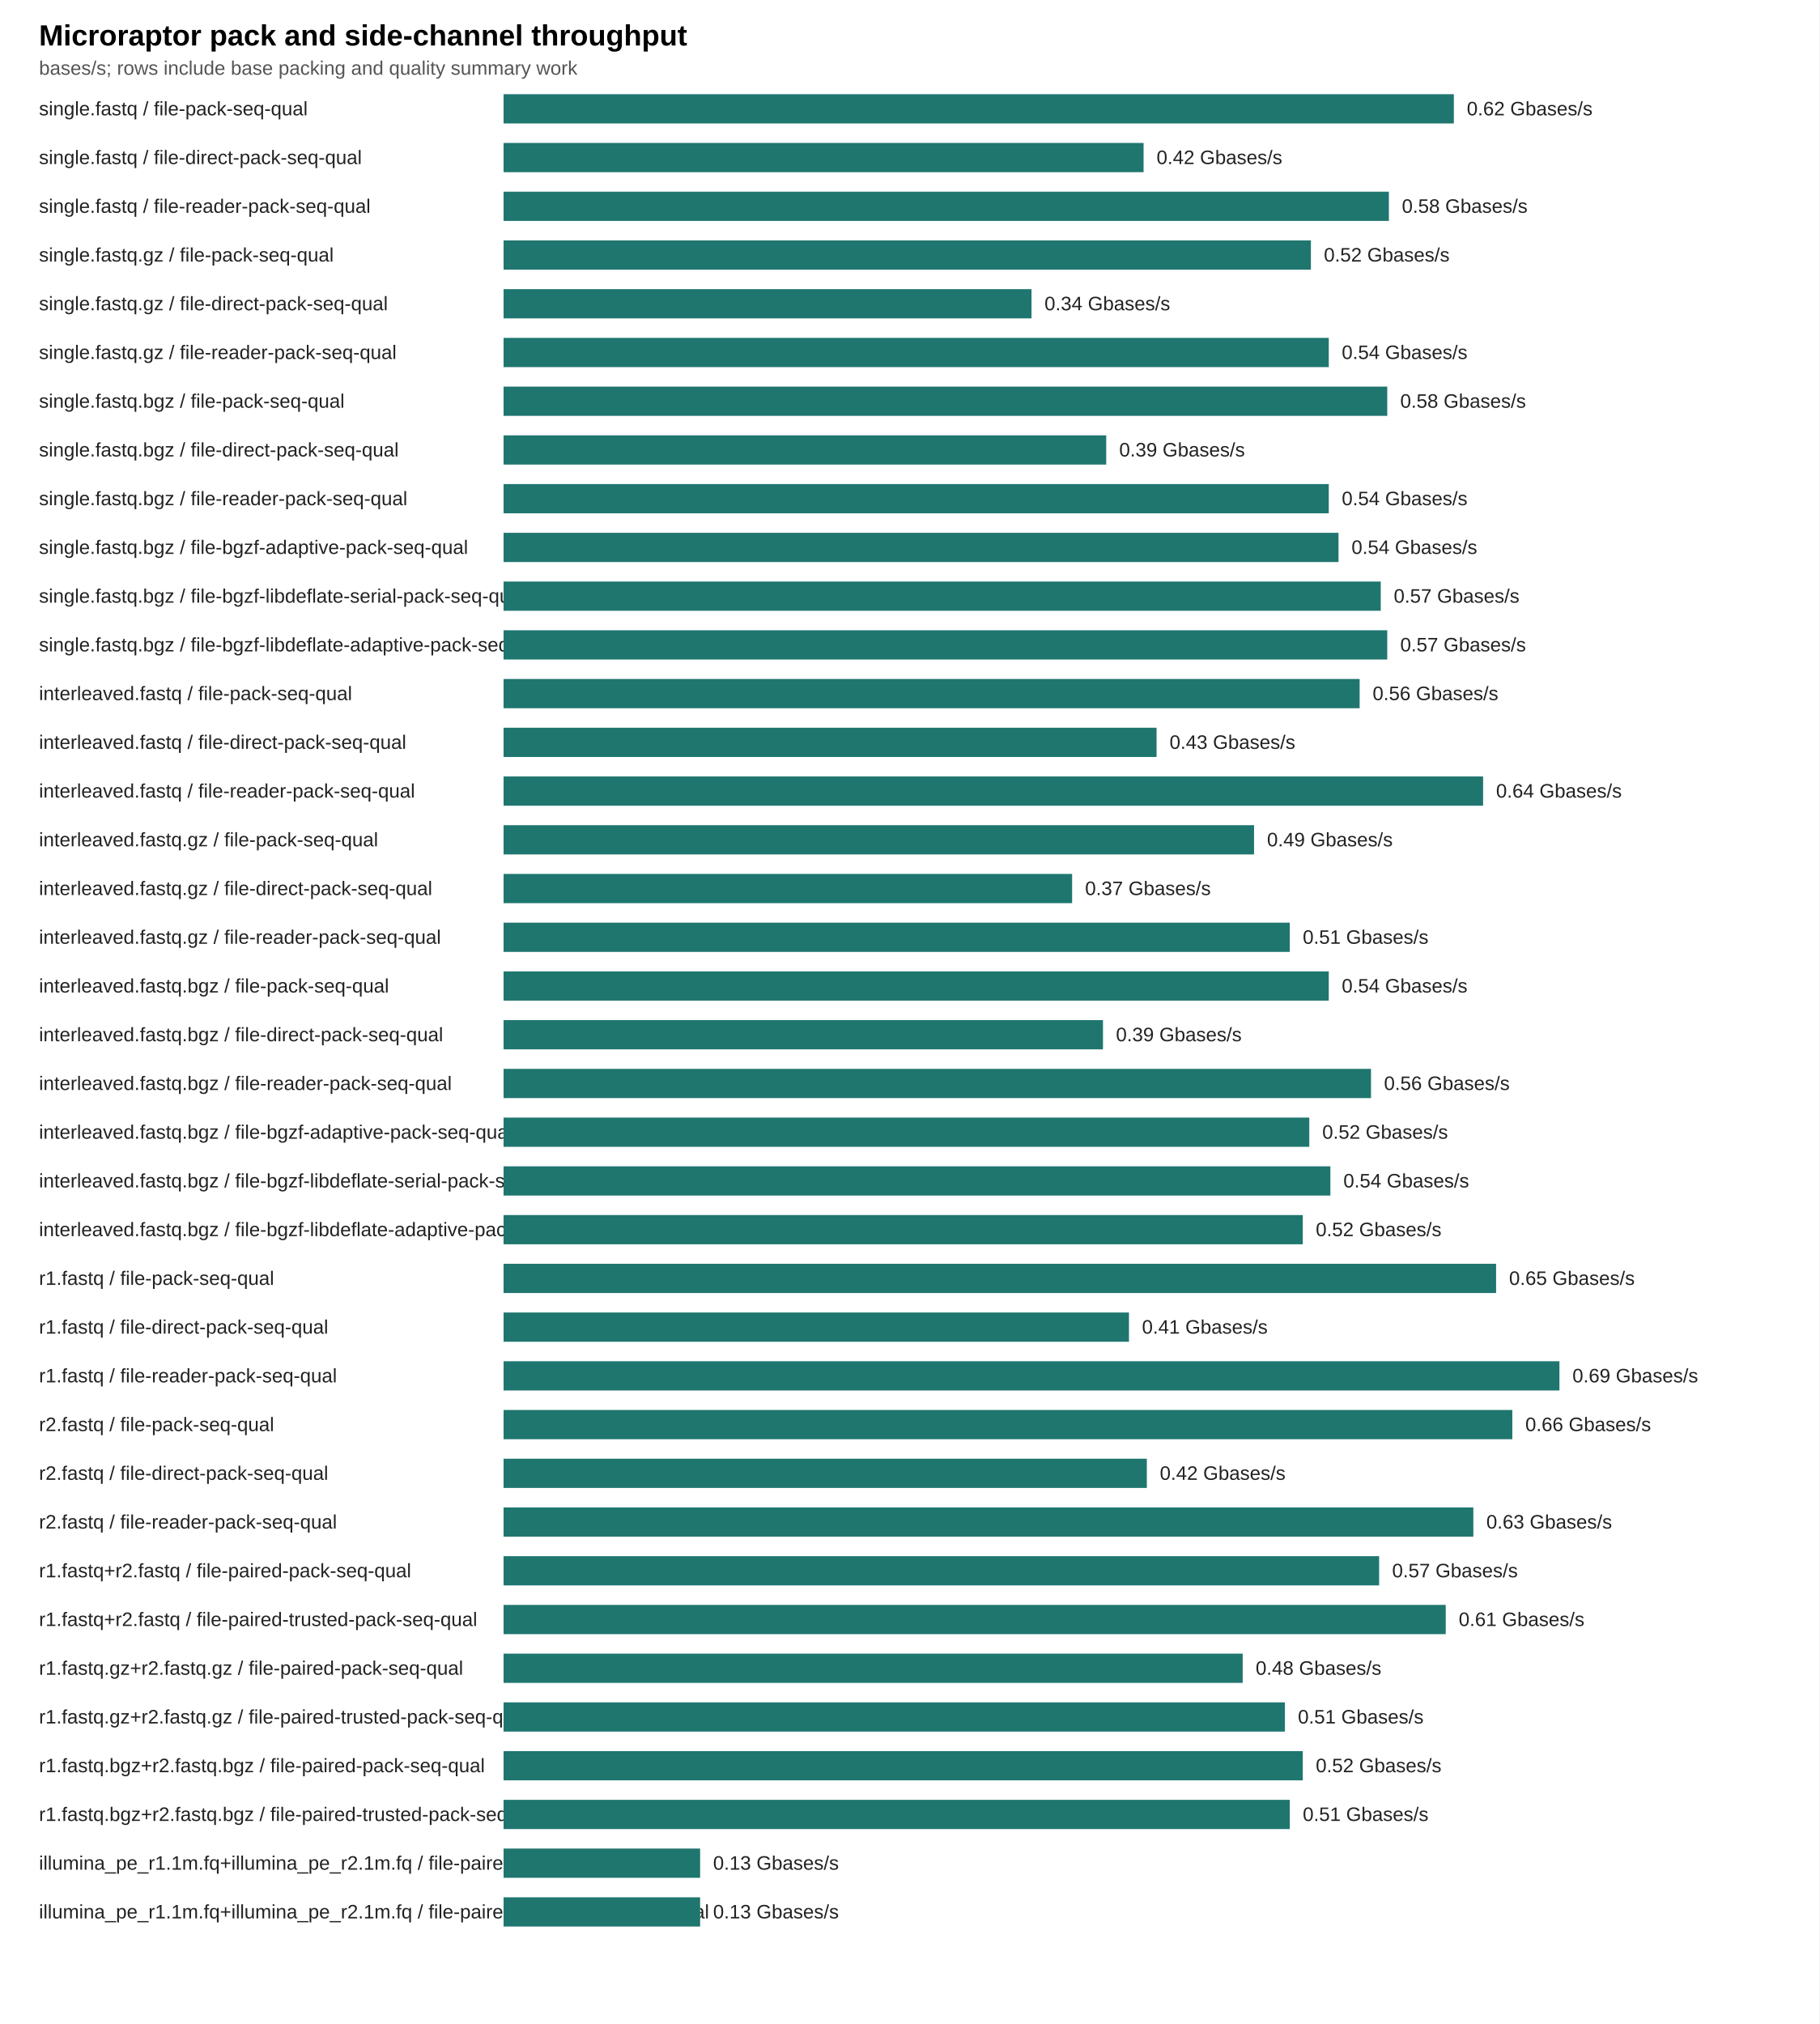
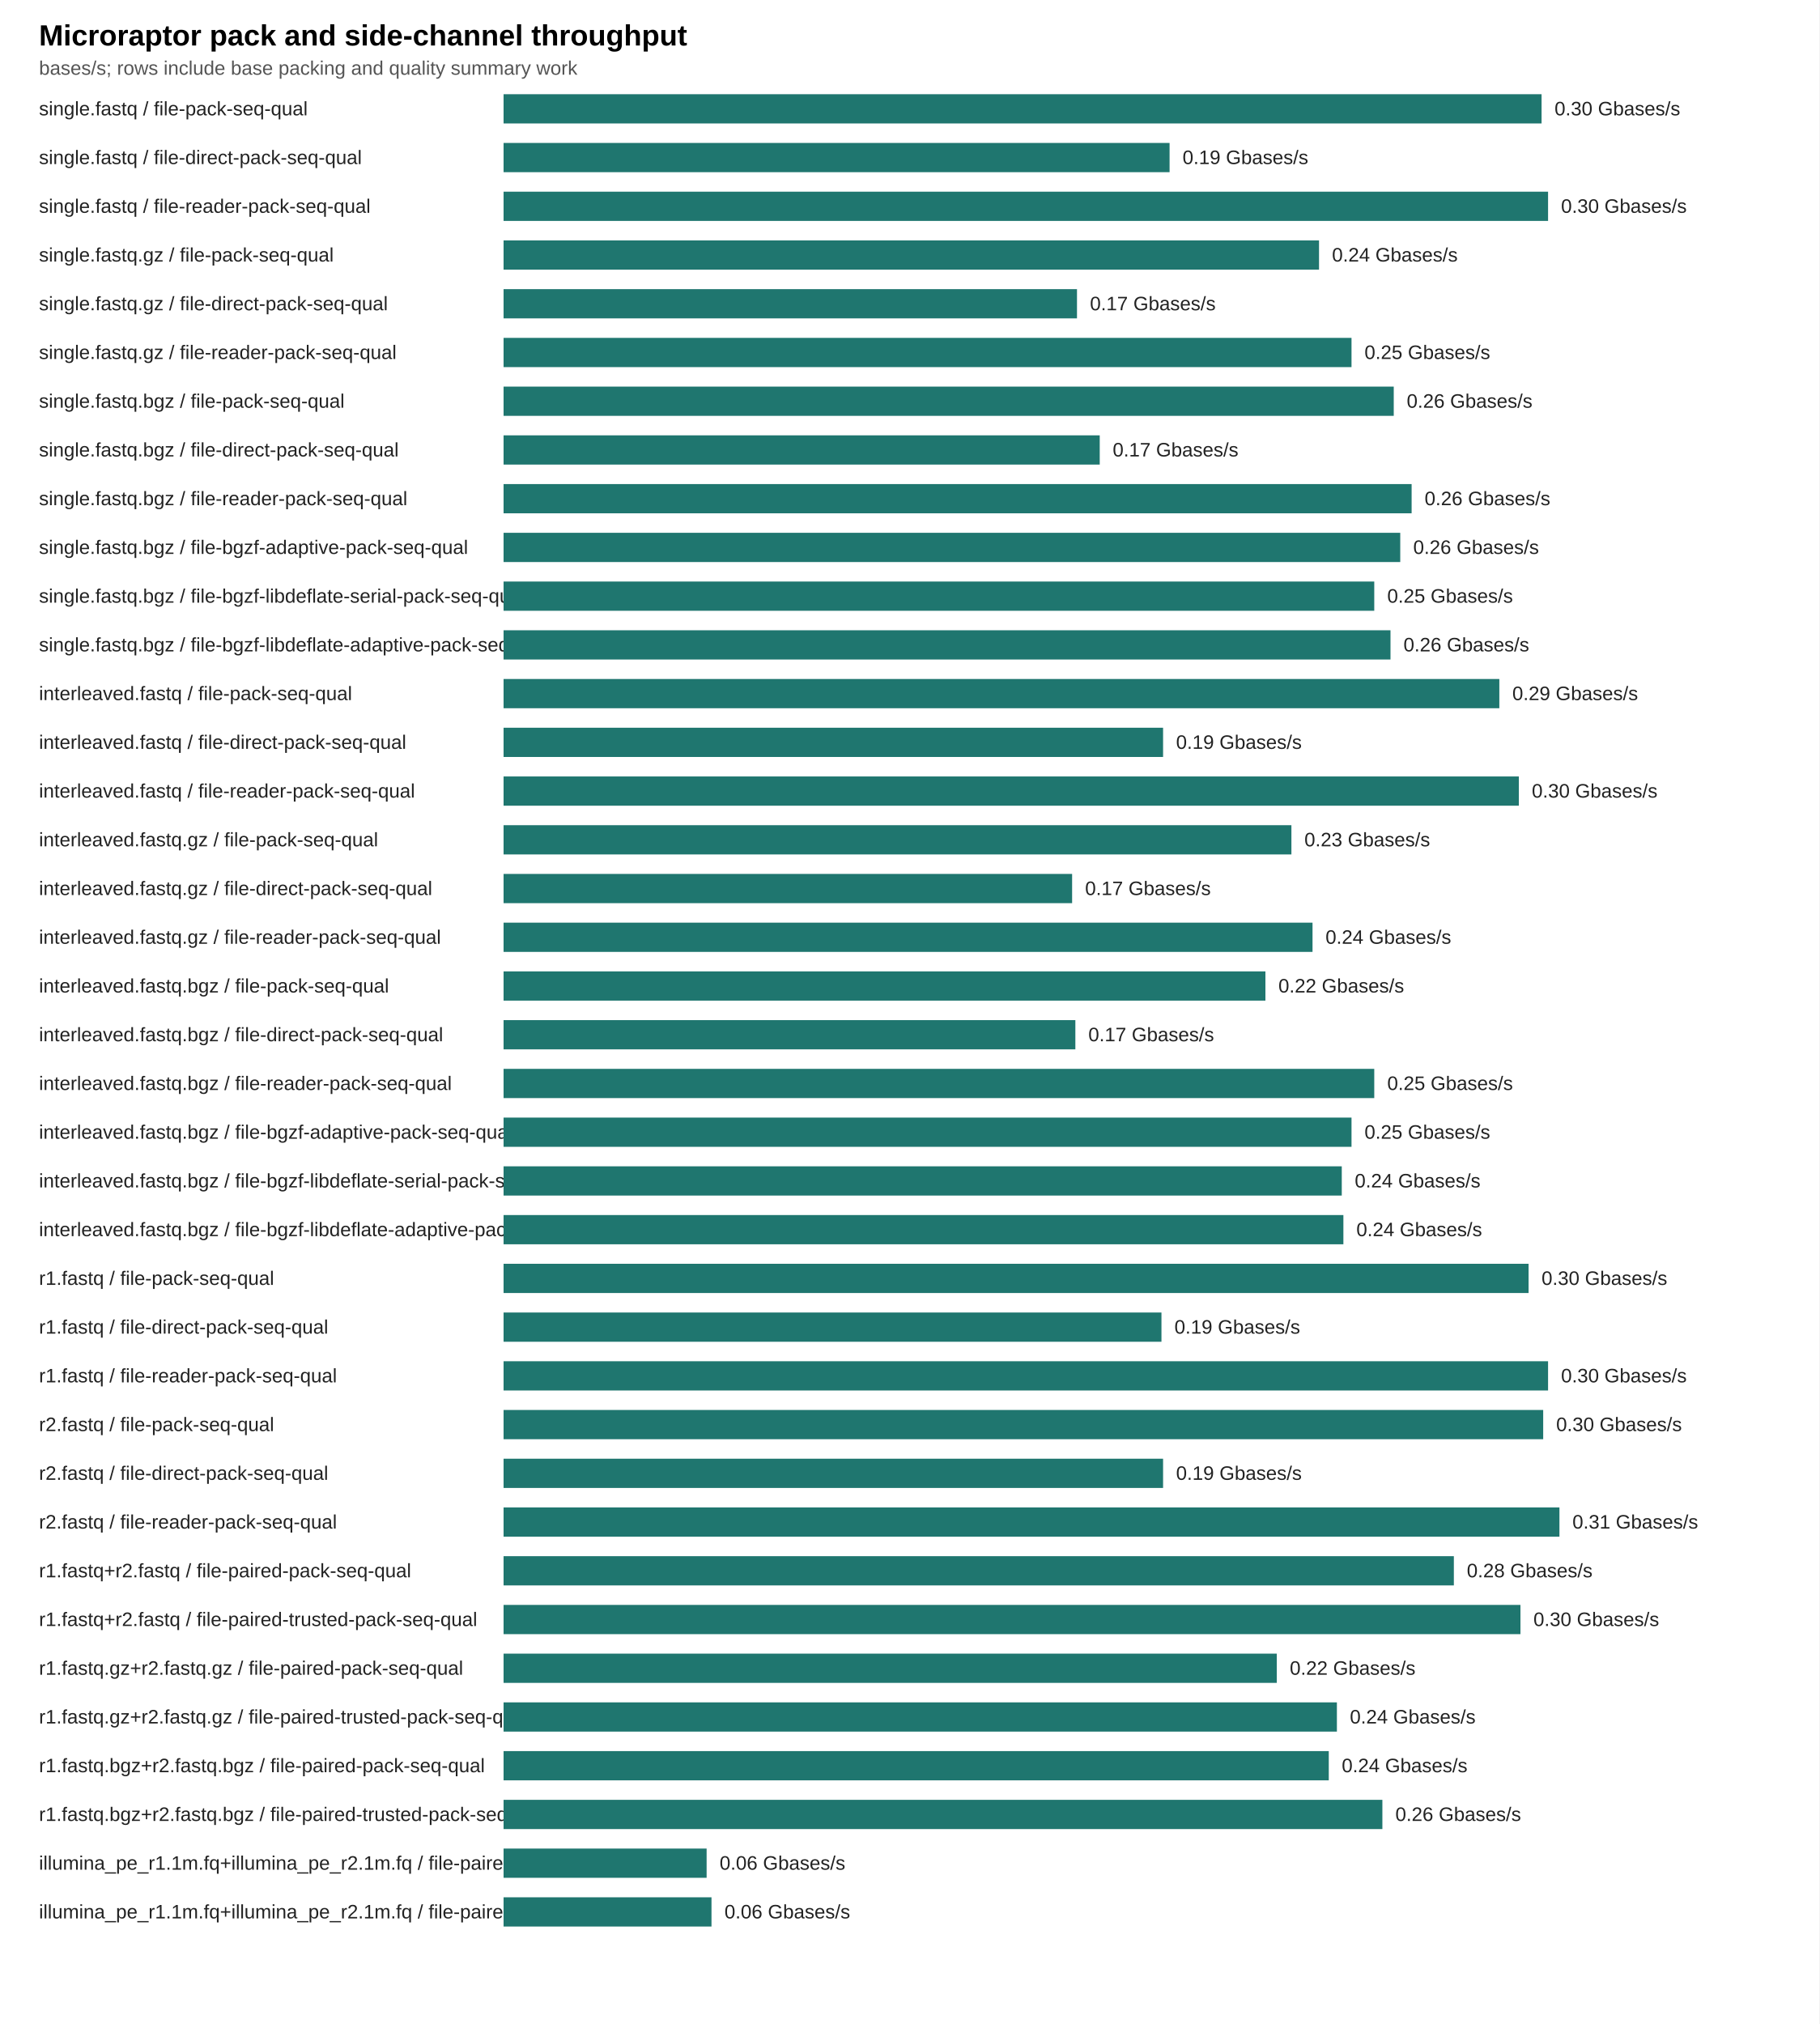
<svg xmlns="http://www.w3.org/2000/svg" width="1120" height="1246" viewBox="0 0 1120 1246">
  <rect width="100%" height="100%" fill="white" />
  <text x="24" y="28" font-family="Arial, sans-serif" font-size="18" font-weight="700">Microraptor pack and side-channel throughput</text>
  <text x="24" y="46" font-family="Arial, sans-serif" font-size="12" fill="#555">bases/s; rows include base packing and quality summary work</text>
  <text x="24" y="71" font-family="Arial, sans-serif" font-size="12" fill="#222">single.fastq / file-pack-seq-qual</text>
-   <rect x="310" y="58" width="585" height="18" fill="#1f766f" />
-   <text x="903" y="71" font-family="Arial, sans-serif" font-size="12" fill="#222">0.62 Gbases/s</text>
+   <rect x="310" y="58" width="639" height="18" fill="#1f766f" />
+   <text x="957" y="71" font-family="Arial, sans-serif" font-size="12" fill="#222">0.30 Gbases/s</text>
  <text x="24" y="101" font-family="Arial, sans-serif" font-size="12" fill="#222">single.fastq / file-direct-pack-seq-qual</text>
-   <rect x="310" y="88" width="394" height="18" fill="#1f766f" />
-   <text x="712" y="101" font-family="Arial, sans-serif" font-size="12" fill="#222">0.42 Gbases/s</text>
+   <rect x="310" y="88" width="410" height="18" fill="#1f766f" />
+   <text x="728" y="101" font-family="Arial, sans-serif" font-size="12" fill="#222">0.19 Gbases/s</text>
  <text x="24" y="131" font-family="Arial, sans-serif" font-size="12" fill="#222">single.fastq / file-reader-pack-seq-qual</text>
-   <rect x="310" y="118" width="545" height="18" fill="#1f766f" />
-   <text x="863" y="131" font-family="Arial, sans-serif" font-size="12" fill="#222">0.58 Gbases/s</text>
+   <rect x="310" y="118" width="643" height="18" fill="#1f766f" />
+   <text x="961" y="131" font-family="Arial, sans-serif" font-size="12" fill="#222">0.30 Gbases/s</text>
  <text x="24" y="161" font-family="Arial, sans-serif" font-size="12" fill="#222">single.fastq.gz / file-pack-seq-qual</text>
-   <rect x="310" y="148" width="497" height="18" fill="#1f766f" />
-   <text x="815" y="161" font-family="Arial, sans-serif" font-size="12" fill="#222">0.52 Gbases/s</text>
+   <rect x="310" y="148" width="502" height="18" fill="#1f766f" />
+   <text x="820" y="161" font-family="Arial, sans-serif" font-size="12" fill="#222">0.24 Gbases/s</text>
  <text x="24" y="191" font-family="Arial, sans-serif" font-size="12" fill="#222">single.fastq.gz / file-direct-pack-seq-qual</text>
-   <rect x="310" y="178" width="325" height="18" fill="#1f766f" />
-   <text x="643" y="191" font-family="Arial, sans-serif" font-size="12" fill="#222">0.34 Gbases/s</text>
+   <rect x="310" y="178" width="353" height="18" fill="#1f766f" />
+   <text x="671" y="191" font-family="Arial, sans-serif" font-size="12" fill="#222">0.17 Gbases/s</text>
  <text x="24" y="221" font-family="Arial, sans-serif" font-size="12" fill="#222">single.fastq.gz / file-reader-pack-seq-qual</text>
-   <rect x="310" y="208" width="508" height="18" fill="#1f766f" />
-   <text x="826" y="221" font-family="Arial, sans-serif" font-size="12" fill="#222">0.54 Gbases/s</text>
+   <rect x="310" y="208" width="522" height="18" fill="#1f766f" />
+   <text x="840" y="221" font-family="Arial, sans-serif" font-size="12" fill="#222">0.25 Gbases/s</text>
  <text x="24" y="251" font-family="Arial, sans-serif" font-size="12" fill="#222">single.fastq.bgz / file-pack-seq-qual</text>
-   <rect x="310" y="238" width="544" height="18" fill="#1f766f" />
-   <text x="862" y="251" font-family="Arial, sans-serif" font-size="12" fill="#222">0.58 Gbases/s</text>
+   <rect x="310" y="238" width="548" height="18" fill="#1f766f" />
+   <text x="866" y="251" font-family="Arial, sans-serif" font-size="12" fill="#222">0.26 Gbases/s</text>
  <text x="24" y="281" font-family="Arial, sans-serif" font-size="12" fill="#222">single.fastq.bgz / file-direct-pack-seq-qual</text>
-   <rect x="310" y="268" width="371" height="18" fill="#1f766f" />
-   <text x="689" y="281" font-family="Arial, sans-serif" font-size="12" fill="#222">0.39 Gbases/s</text>
+   <rect x="310" y="268" width="367" height="18" fill="#1f766f" />
+   <text x="685" y="281" font-family="Arial, sans-serif" font-size="12" fill="#222">0.17 Gbases/s</text>
  <text x="24" y="311" font-family="Arial, sans-serif" font-size="12" fill="#222">single.fastq.bgz / file-reader-pack-seq-qual</text>
-   <rect x="310" y="298" width="508" height="18" fill="#1f766f" />
-   <text x="826" y="311" font-family="Arial, sans-serif" font-size="12" fill="#222">0.54 Gbases/s</text>
+   <rect x="310" y="298" width="559" height="18" fill="#1f766f" />
+   <text x="877" y="311" font-family="Arial, sans-serif" font-size="12" fill="#222">0.26 Gbases/s</text>
  <text x="24" y="341" font-family="Arial, sans-serif" font-size="12" fill="#222">single.fastq.bgz / file-bgzf-adaptive-pack-seq-qual</text>
-   <rect x="310" y="328" width="514" height="18" fill="#1f766f" />
-   <text x="832" y="341" font-family="Arial, sans-serif" font-size="12" fill="#222">0.54 Gbases/s</text>
+   <rect x="310" y="328" width="552" height="18" fill="#1f766f" />
+   <text x="870" y="341" font-family="Arial, sans-serif" font-size="12" fill="#222">0.26 Gbases/s</text>
  <text x="24" y="371" font-family="Arial, sans-serif" font-size="12" fill="#222">single.fastq.bgz / file-bgzf-libdeflate-serial-pack-seq-qual</text>
-   <rect x="310" y="358" width="540" height="18" fill="#1f766f" />
-   <text x="858" y="371" font-family="Arial, sans-serif" font-size="12" fill="#222">0.57 Gbases/s</text>
+   <rect x="310" y="358" width="536" height="18" fill="#1f766f" />
+   <text x="854" y="371" font-family="Arial, sans-serif" font-size="12" fill="#222">0.25 Gbases/s</text>
  <text x="24" y="401" font-family="Arial, sans-serif" font-size="12" fill="#222">single.fastq.bgz / file-bgzf-libdeflate-adaptive-pack-seq-qual</text>
-   <rect x="310" y="388" width="544" height="18" fill="#1f766f" />
-   <text x="862" y="401" font-family="Arial, sans-serif" font-size="12" fill="#222">0.57 Gbases/s</text>
+   <rect x="310" y="388" width="546" height="18" fill="#1f766f" />
+   <text x="864" y="401" font-family="Arial, sans-serif" font-size="12" fill="#222">0.26 Gbases/s</text>
  <text x="24" y="431" font-family="Arial, sans-serif" font-size="12" fill="#222">interleaved.fastq / file-pack-seq-qual</text>
-   <rect x="310" y="418" width="527" height="18" fill="#1f766f" />
-   <text x="845" y="431" font-family="Arial, sans-serif" font-size="12" fill="#222">0.56 Gbases/s</text>
+   <rect x="310" y="418" width="613" height="18" fill="#1f766f" />
+   <text x="931" y="431" font-family="Arial, sans-serif" font-size="12" fill="#222">0.29 Gbases/s</text>
  <text x="24" y="461" font-family="Arial, sans-serif" font-size="12" fill="#222">interleaved.fastq / file-direct-pack-seq-qual</text>
-   <rect x="310" y="448" width="402" height="18" fill="#1f766f" />
-   <text x="720" y="461" font-family="Arial, sans-serif" font-size="12" fill="#222">0.43 Gbases/s</text>
+   <rect x="310" y="448" width="406" height="18" fill="#1f766f" />
+   <text x="724" y="461" font-family="Arial, sans-serif" font-size="12" fill="#222">0.19 Gbases/s</text>
  <text x="24" y="491" font-family="Arial, sans-serif" font-size="12" fill="#222">interleaved.fastq / file-reader-pack-seq-qual</text>
-   <rect x="310" y="478" width="603" height="18" fill="#1f766f" />
-   <text x="921" y="491" font-family="Arial, sans-serif" font-size="12" fill="#222">0.64 Gbases/s</text>
+   <rect x="310" y="478" width="625" height="18" fill="#1f766f" />
+   <text x="943" y="491" font-family="Arial, sans-serif" font-size="12" fill="#222">0.30 Gbases/s</text>
  <text x="24" y="521" font-family="Arial, sans-serif" font-size="12" fill="#222">interleaved.fastq.gz / file-pack-seq-qual</text>
-   <rect x="310" y="508" width="462" height="18" fill="#1f766f" />
-   <text x="780" y="521" font-family="Arial, sans-serif" font-size="12" fill="#222">0.49 Gbases/s</text>
+   <rect x="310" y="508" width="485" height="18" fill="#1f766f" />
+   <text x="803" y="521" font-family="Arial, sans-serif" font-size="12" fill="#222">0.23 Gbases/s</text>
  <text x="24" y="551" font-family="Arial, sans-serif" font-size="12" fill="#222">interleaved.fastq.gz / file-direct-pack-seq-qual</text>
  <rect x="310" y="538" width="350" height="18" fill="#1f766f" />
-   <text x="668" y="551" font-family="Arial, sans-serif" font-size="12" fill="#222">0.37 Gbases/s</text>
+   <text x="668" y="551" font-family="Arial, sans-serif" font-size="12" fill="#222">0.17 Gbases/s</text>
  <text x="24" y="581" font-family="Arial, sans-serif" font-size="12" fill="#222">interleaved.fastq.gz / file-reader-pack-seq-qual</text>
-   <rect x="310" y="568" width="484" height="18" fill="#1f766f" />
-   <text x="802" y="581" font-family="Arial, sans-serif" font-size="12" fill="#222">0.51 Gbases/s</text>
+   <rect x="310" y="568" width="498" height="18" fill="#1f766f" />
+   <text x="816" y="581" font-family="Arial, sans-serif" font-size="12" fill="#222">0.24 Gbases/s</text>
  <text x="24" y="611" font-family="Arial, sans-serif" font-size="12" fill="#222">interleaved.fastq.bgz / file-pack-seq-qual</text>
-   <rect x="310" y="598" width="508" height="18" fill="#1f766f" />
-   <text x="826" y="611" font-family="Arial, sans-serif" font-size="12" fill="#222">0.54 Gbases/s</text>
+   <rect x="310" y="598" width="469" height="18" fill="#1f766f" />
+   <text x="787" y="611" font-family="Arial, sans-serif" font-size="12" fill="#222">0.22 Gbases/s</text>
  <text x="24" y="641" font-family="Arial, sans-serif" font-size="12" fill="#222">interleaved.fastq.bgz / file-direct-pack-seq-qual</text>
-   <rect x="310" y="628" width="369" height="18" fill="#1f766f" />
-   <text x="687" y="641" font-family="Arial, sans-serif" font-size="12" fill="#222">0.39 Gbases/s</text>
+   <rect x="310" y="628" width="352" height="18" fill="#1f766f" />
+   <text x="670" y="641" font-family="Arial, sans-serif" font-size="12" fill="#222">0.17 Gbases/s</text>
  <text x="24" y="671" font-family="Arial, sans-serif" font-size="12" fill="#222">interleaved.fastq.bgz / file-reader-pack-seq-qual</text>
-   <rect x="310" y="658" width="534" height="18" fill="#1f766f" />
-   <text x="852" y="671" font-family="Arial, sans-serif" font-size="12" fill="#222">0.56 Gbases/s</text>
+   <rect x="310" y="658" width="536" height="18" fill="#1f766f" />
+   <text x="854" y="671" font-family="Arial, sans-serif" font-size="12" fill="#222">0.25 Gbases/s</text>
  <text x="24" y="701" font-family="Arial, sans-serif" font-size="12" fill="#222">interleaved.fastq.bgz / file-bgzf-adaptive-pack-seq-qual</text>
-   <rect x="310" y="688" width="496" height="18" fill="#1f766f" />
-   <text x="814" y="701" font-family="Arial, sans-serif" font-size="12" fill="#222">0.52 Gbases/s</text>
+   <rect x="310" y="688" width="522" height="18" fill="#1f766f" />
+   <text x="840" y="701" font-family="Arial, sans-serif" font-size="12" fill="#222">0.25 Gbases/s</text>
  <text x="24" y="731" font-family="Arial, sans-serif" font-size="12" fill="#222">interleaved.fastq.bgz / file-bgzf-libdeflate-serial-pack-seq-qual</text>
-   <rect x="310" y="718" width="509" height="18" fill="#1f766f" />
-   <text x="827" y="731" font-family="Arial, sans-serif" font-size="12" fill="#222">0.54 Gbases/s</text>
+   <rect x="310" y="718" width="516" height="18" fill="#1f766f" />
+   <text x="834" y="731" font-family="Arial, sans-serif" font-size="12" fill="#222">0.24 Gbases/s</text>
  <text x="24" y="761" font-family="Arial, sans-serif" font-size="12" fill="#222">interleaved.fastq.bgz / file-bgzf-libdeflate-adaptive-pack-seq-qual</text>
-   <rect x="310" y="748" width="492" height="18" fill="#1f766f" />
-   <text x="810" y="761" font-family="Arial, sans-serif" font-size="12" fill="#222">0.52 Gbases/s</text>
+   <rect x="310" y="748" width="517" height="18" fill="#1f766f" />
+   <text x="835" y="761" font-family="Arial, sans-serif" font-size="12" fill="#222">0.24 Gbases/s</text>
  <text x="24" y="791" font-family="Arial, sans-serif" font-size="12" fill="#222">r1.fastq / file-pack-seq-qual</text>
-   <rect x="310" y="778" width="611" height="18" fill="#1f766f" />
-   <text x="929" y="791" font-family="Arial, sans-serif" font-size="12" fill="#222">0.65 Gbases/s</text>
+   <rect x="310" y="778" width="631" height="18" fill="#1f766f" />
+   <text x="949" y="791" font-family="Arial, sans-serif" font-size="12" fill="#222">0.30 Gbases/s</text>
  <text x="24" y="821" font-family="Arial, sans-serif" font-size="12" fill="#222">r1.fastq / file-direct-pack-seq-qual</text>
-   <rect x="310" y="808" width="385" height="18" fill="#1f766f" />
-   <text x="703" y="821" font-family="Arial, sans-serif" font-size="12" fill="#222">0.41 Gbases/s</text>
+   <rect x="310" y="808" width="405" height="18" fill="#1f766f" />
+   <text x="723" y="821" font-family="Arial, sans-serif" font-size="12" fill="#222">0.19 Gbases/s</text>
  <text x="24" y="851" font-family="Arial, sans-serif" font-size="12" fill="#222">r1.fastq / file-reader-pack-seq-qual</text>
-   <rect x="310" y="838" width="650" height="18" fill="#1f766f" />
-   <text x="968" y="851" font-family="Arial, sans-serif" font-size="12" fill="#222">0.69 Gbases/s</text>
+   <rect x="310" y="838" width="643" height="18" fill="#1f766f" />
+   <text x="961" y="851" font-family="Arial, sans-serif" font-size="12" fill="#222">0.30 Gbases/s</text>
  <text x="24" y="881" font-family="Arial, sans-serif" font-size="12" fill="#222">r2.fastq / file-pack-seq-qual</text>
-   <rect x="310" y="868" width="621" height="18" fill="#1f766f" />
-   <text x="939" y="881" font-family="Arial, sans-serif" font-size="12" fill="#222">0.66 Gbases/s</text>
+   <rect x="310" y="868" width="640" height="18" fill="#1f766f" />
+   <text x="958" y="881" font-family="Arial, sans-serif" font-size="12" fill="#222">0.30 Gbases/s</text>
  <text x="24" y="911" font-family="Arial, sans-serif" font-size="12" fill="#222">r2.fastq / file-direct-pack-seq-qual</text>
-   <rect x="310" y="898" width="396" height="18" fill="#1f766f" />
-   <text x="714" y="911" font-family="Arial, sans-serif" font-size="12" fill="#222">0.42 Gbases/s</text>
+   <rect x="310" y="898" width="406" height="18" fill="#1f766f" />
+   <text x="724" y="911" font-family="Arial, sans-serif" font-size="12" fill="#222">0.19 Gbases/s</text>
  <text x="24" y="941" font-family="Arial, sans-serif" font-size="12" fill="#222">r2.fastq / file-reader-pack-seq-qual</text>
-   <rect x="310" y="928" width="597" height="18" fill="#1f766f" />
-   <text x="915" y="941" font-family="Arial, sans-serif" font-size="12" fill="#222">0.63 Gbases/s</text>
+   <rect x="310" y="928" width="650" height="18" fill="#1f766f" />
+   <text x="968" y="941" font-family="Arial, sans-serif" font-size="12" fill="#222">0.31 Gbases/s</text>
  <text x="24" y="971" font-family="Arial, sans-serif" font-size="12" fill="#222">r1.fastq+r2.fastq / file-paired-pack-seq-qual</text>
-   <rect x="310" y="958" width="539" height="18" fill="#1f766f" />
-   <text x="857" y="971" font-family="Arial, sans-serif" font-size="12" fill="#222">0.57 Gbases/s</text>
+   <rect x="310" y="958" width="585" height="18" fill="#1f766f" />
+   <text x="903" y="971" font-family="Arial, sans-serif" font-size="12" fill="#222">0.28 Gbases/s</text>
  <text x="24" y="1001" font-family="Arial, sans-serif" font-size="12" fill="#222">r1.fastq+r2.fastq / file-paired-trusted-pack-seq-qual</text>
-   <rect x="310" y="988" width="580" height="18" fill="#1f766f" />
-   <text x="898" y="1001" font-family="Arial, sans-serif" font-size="12" fill="#222">0.61 Gbases/s</text>
+   <rect x="310" y="988" width="626" height="18" fill="#1f766f" />
+   <text x="944" y="1001" font-family="Arial, sans-serif" font-size="12" fill="#222">0.30 Gbases/s</text>
  <text x="24" y="1031" font-family="Arial, sans-serif" font-size="12" fill="#222">r1.fastq.gz+r2.fastq.gz / file-paired-pack-seq-qual</text>
-   <rect x="310" y="1018" width="455" height="18" fill="#1f766f" />
-   <text x="773" y="1031" font-family="Arial, sans-serif" font-size="12" fill="#222">0.48 Gbases/s</text>
+   <rect x="310" y="1018" width="476" height="18" fill="#1f766f" />
+   <text x="794" y="1031" font-family="Arial, sans-serif" font-size="12" fill="#222">0.22 Gbases/s</text>
  <text x="24" y="1061" font-family="Arial, sans-serif" font-size="12" fill="#222">r1.fastq.gz+r2.fastq.gz / file-paired-trusted-pack-seq-qual</text>
-   <rect x="310" y="1048" width="481" height="18" fill="#1f766f" />
-   <text x="799" y="1061" font-family="Arial, sans-serif" font-size="12" fill="#222">0.51 Gbases/s</text>
+   <rect x="310" y="1048" width="513" height="18" fill="#1f766f" />
+   <text x="831" y="1061" font-family="Arial, sans-serif" font-size="12" fill="#222">0.24 Gbases/s</text>
  <text x="24" y="1091" font-family="Arial, sans-serif" font-size="12" fill="#222">r1.fastq.bgz+r2.fastq.bgz / file-paired-pack-seq-qual</text>
-   <rect x="310" y="1078" width="492" height="18" fill="#1f766f" />
-   <text x="810" y="1091" font-family="Arial, sans-serif" font-size="12" fill="#222">0.52 Gbases/s</text>
+   <rect x="310" y="1078" width="508" height="18" fill="#1f766f" />
+   <text x="826" y="1091" font-family="Arial, sans-serif" font-size="12" fill="#222">0.24 Gbases/s</text>
  <text x="24" y="1121" font-family="Arial, sans-serif" font-size="12" fill="#222">r1.fastq.bgz+r2.fastq.bgz / file-paired-trusted-pack-seq-qual</text>
-   <rect x="310" y="1108" width="484" height="18" fill="#1f766f" />
-   <text x="802" y="1121" font-family="Arial, sans-serif" font-size="12" fill="#222">0.51 Gbases/s</text>
+   <rect x="310" y="1108" width="541" height="18" fill="#1f766f" />
+   <text x="859" y="1121" font-family="Arial, sans-serif" font-size="12" fill="#222">0.26 Gbases/s</text>
  <text x="24" y="1151" font-family="Arial, sans-serif" font-size="12" fill="#222">illumina_pe_r1.1m.fq+illumina_pe_r2.1m.fq / file-paired-pack-seq-qual</text>
-   <rect x="310" y="1138" width="121" height="18" fill="#1f766f" />
-   <text x="439" y="1151" font-family="Arial, sans-serif" font-size="12" fill="#222">0.13 Gbases/s</text>
+   <rect x="310" y="1138" width="125" height="18" fill="#1f766f" />
+   <text x="443" y="1151" font-family="Arial, sans-serif" font-size="12" fill="#222">0.06 Gbases/s</text>
  <text x="24" y="1181" font-family="Arial, sans-serif" font-size="12" fill="#222">illumina_pe_r1.1m.fq+illumina_pe_r2.1m.fq / file-paired-trusted-pack-seq-qual</text>
-   <rect x="310" y="1168" width="121" height="18" fill="#1f766f" />
-   <text x="439" y="1181" font-family="Arial, sans-serif" font-size="12" fill="#222">0.13 Gbases/s</text>
+   <rect x="310" y="1168" width="128" height="18" fill="#1f766f" />
+   <text x="446" y="1181" font-family="Arial, sans-serif" font-size="12" fill="#222">0.06 Gbases/s</text>
</svg>
